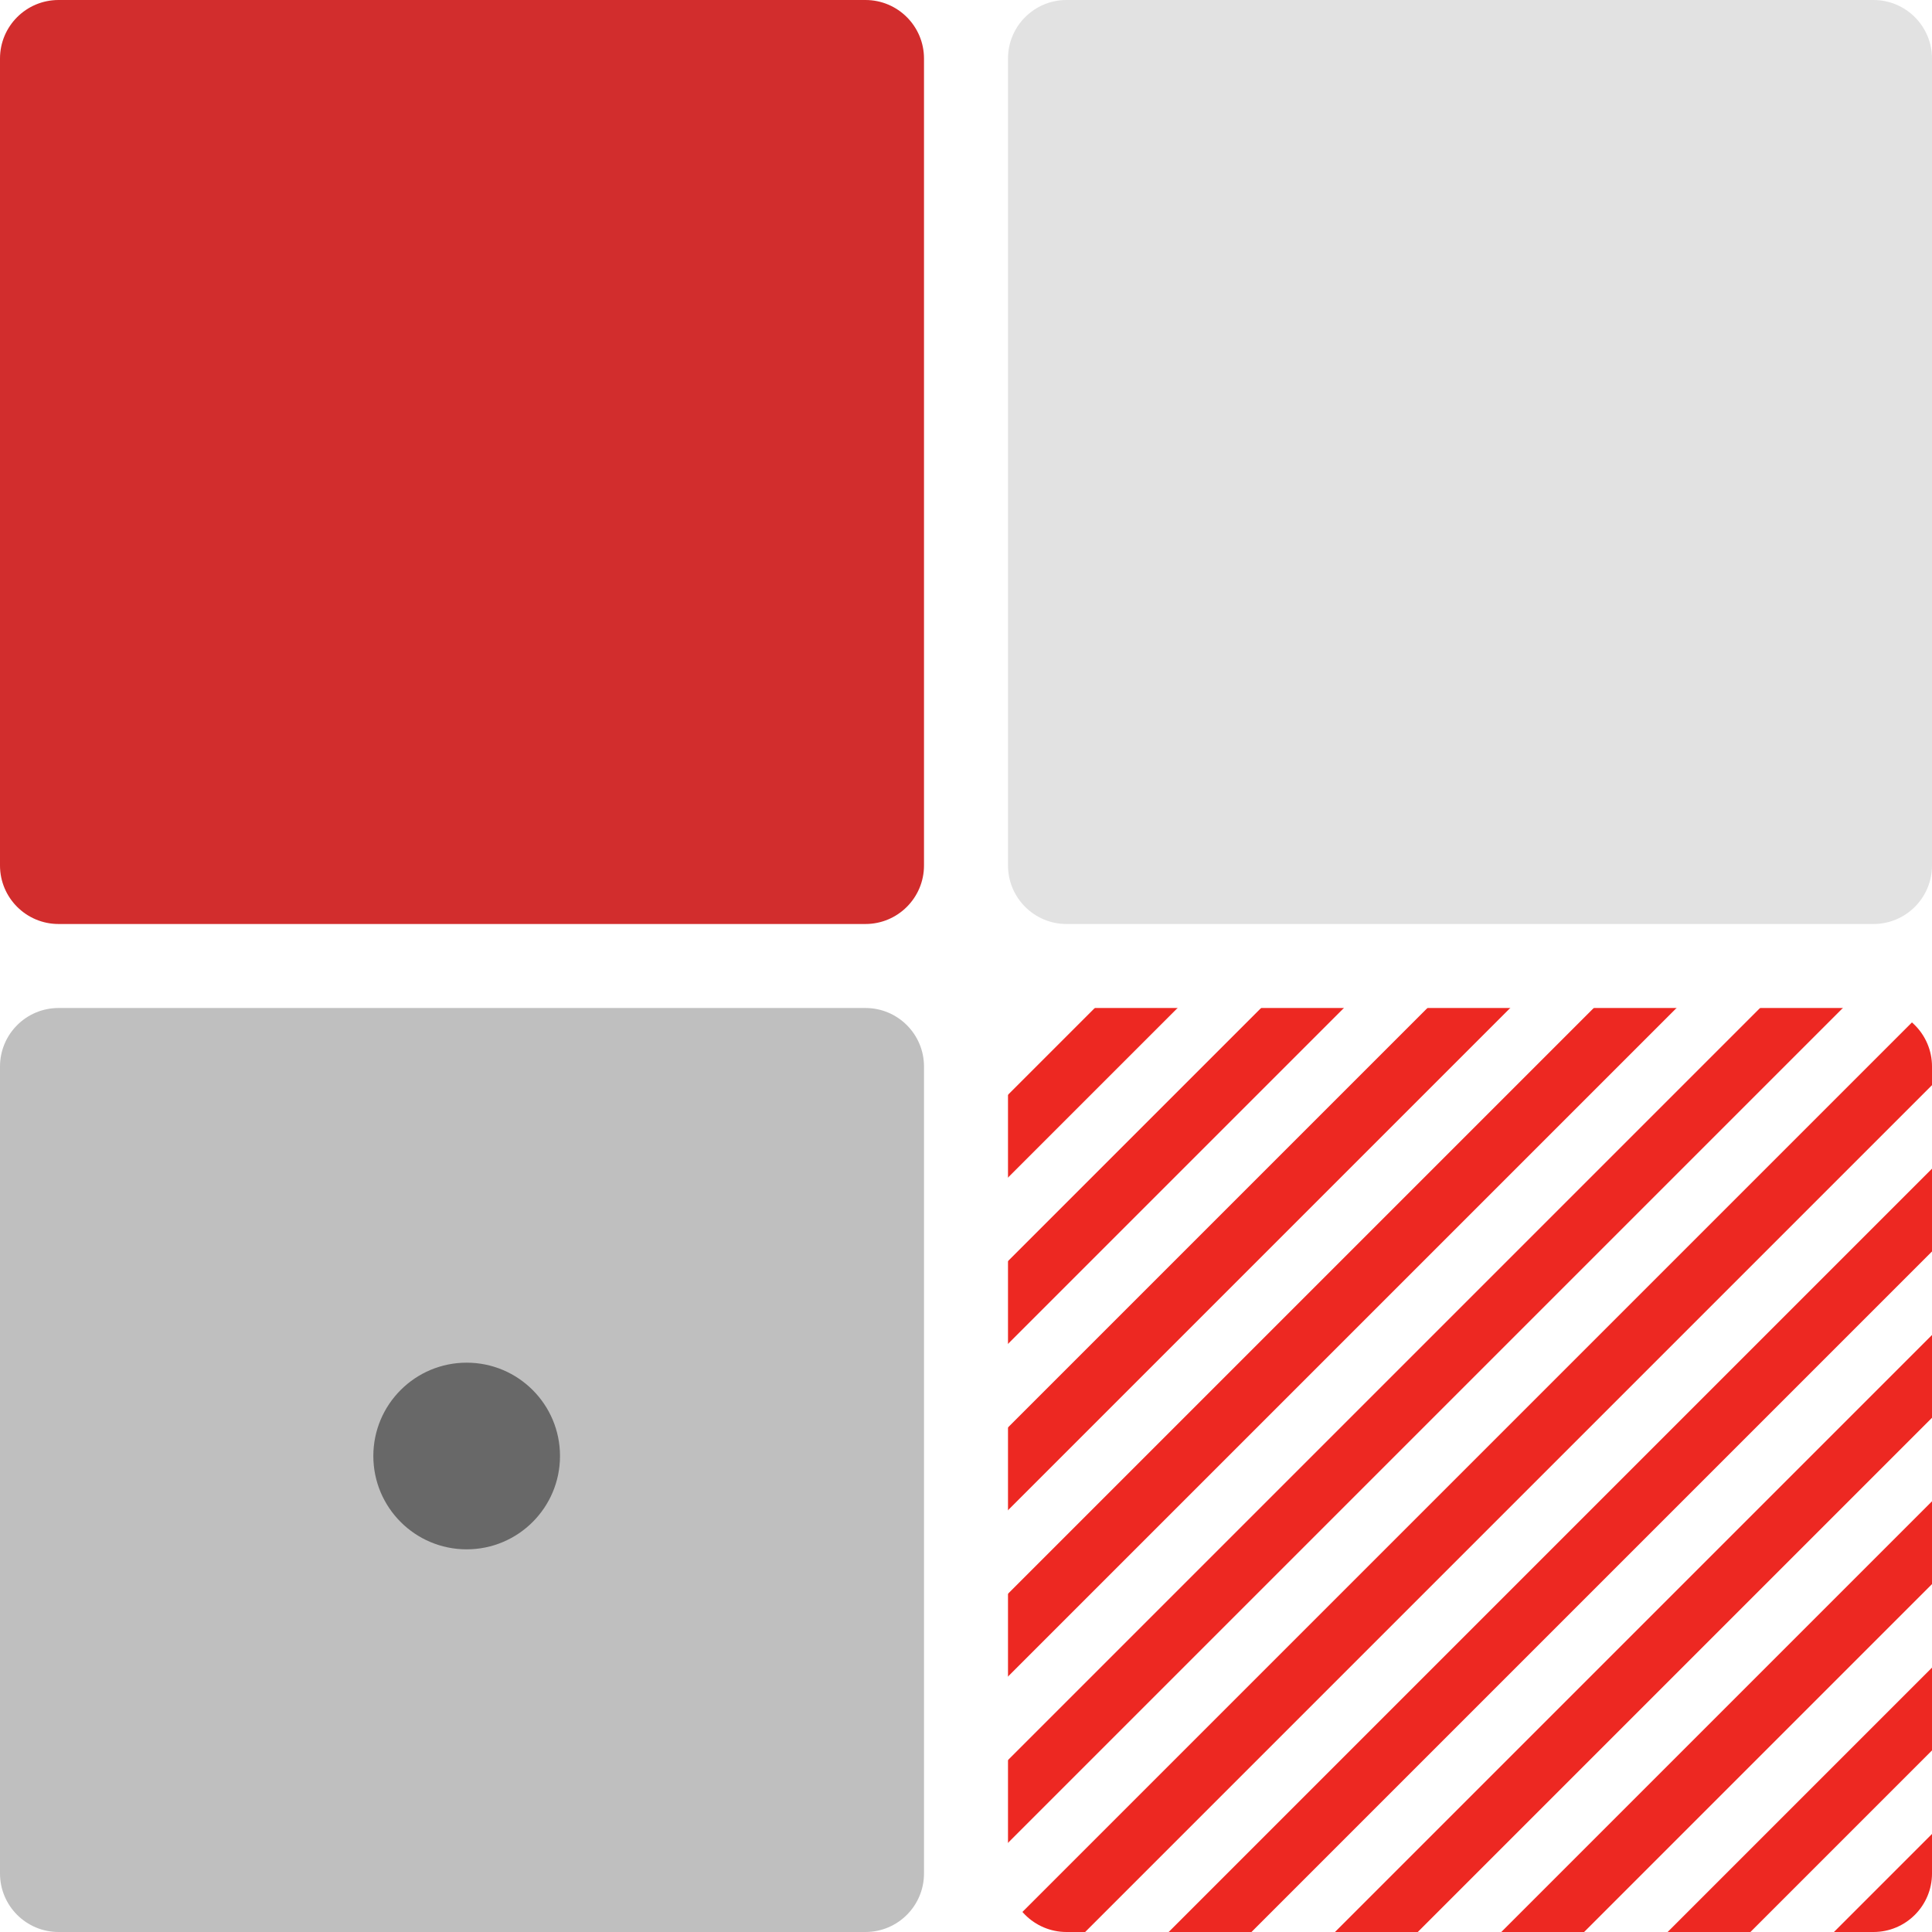
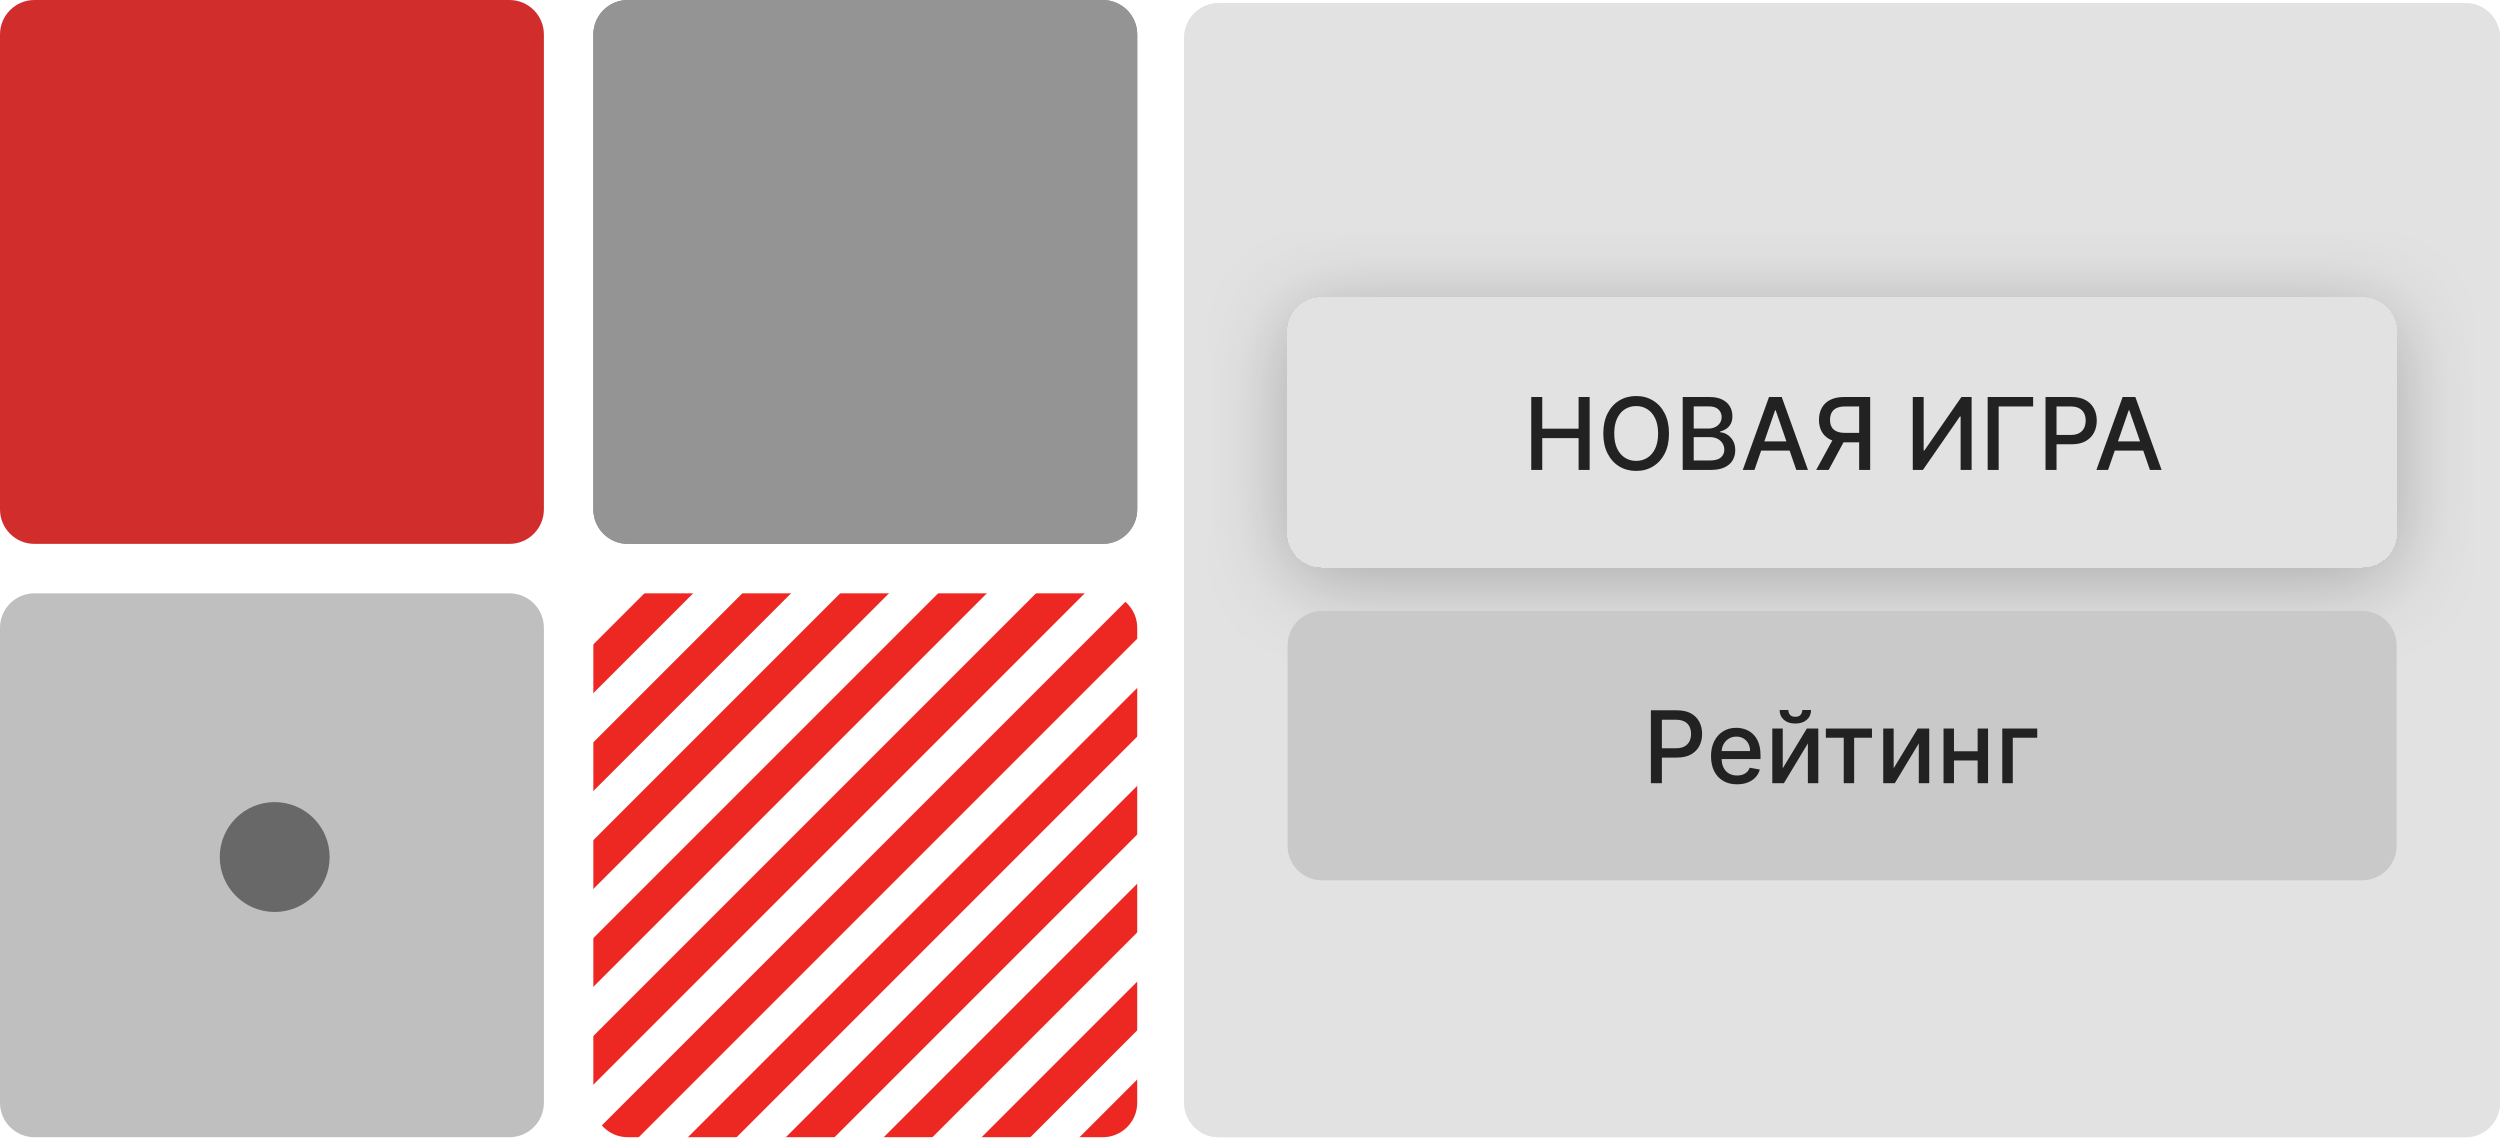
- <svg xmlns="http://www.w3.org/2000/svg" width="363" height="363" viewBox="0 0 363 363" fill="none">
+ <svg xmlns="http://www.w3.org/2000/svg" width="798" height="363" viewBox="0 0 798 363" fill="none">
  <rect width="173.609" height="173.609" rx="11" fill="#D22D2D" />
  <rect y="189.391" width="173.609" height="173.609" rx="11" fill="#BFBFBF" />
  <rect x="189.392" width="173.609" height="173.609" rx="11" fill="#E2E2E2" />
-   <mask id="mask0_2276_418" style="mask-type:alpha" maskUnits="userSpaceOnUse" x="189" y="189" width="174" height="174">
+   <mask id="mask0_2282_77" style="mask-type:alpha" maskUnits="userSpaceOnUse" x="189" y="189" width="174" height="174">
    <rect x="189.392" y="189.391" width="173.609" height="173.609" rx="11" fill="#D7D7D7" />
  </mask>
-   <g mask="url(#mask0_2276_418)">
+   <g mask="url(#mask0_2282_77)">
    <line x1="-74.034" y1="445.65" x2="214.168" y2="157.448" stroke="#ED2822" stroke-width="11" />
    <line x1="-42.786" y1="445.65" x2="245.416" y2="157.448" stroke="#ED2822" stroke-width="11" />
    <line x1="-11.537" y1="445.65" x2="276.665" y2="157.448" stroke="#ED2822" stroke-width="11" />
    <line x1="19.712" y1="445.65" x2="307.914" y2="157.448" stroke="#ED2822" stroke-width="11" />
    <line x1="50.962" y1="445.65" x2="339.164" y2="157.448" stroke="#ED2822" stroke-width="11" />
    <line x1="82.21" y1="445.65" x2="370.412" y2="157.448" stroke="#ED2822" stroke-width="11" />
    <line x1="113.459" y1="445.65" x2="401.661" y2="157.448" stroke="#ED2822" stroke-width="11" />
    <line x1="144.707" y1="445.65" x2="432.909" y2="157.448" stroke="#ED2822" stroke-width="11" />
    <line x1="175.955" y1="445.65" x2="464.157" y2="157.448" stroke="#ED2822" stroke-width="11" />
    <line x1="207.204" y1="445.65" x2="495.406" y2="157.448" stroke="#ED2822" stroke-width="11" />
    <line x1="238.454" y1="445.65" x2="526.656" y2="157.448" stroke="#ED2822" stroke-width="11" />
    <line x1="269.702" y1="445.65" x2="557.904" y2="157.448" stroke="#ED2822" stroke-width="11" />
    <line x1="300.95" y1="445.65" x2="589.152" y2="157.448" stroke="#ED2822" stroke-width="11" />
    <line x1="332.199" y1="445.65" x2="620.401" y2="157.448" stroke="#ED2822" stroke-width="11" />
  </g>
  <circle cx="87.681" cy="273.566" r="17.536" fill="#686868" />
+   <rect x="189.392" width="173.609" height="173.609" rx="11" fill="#949494" />
+   <rect x="189.392" width="173.609" height="173.609" rx="11" fill="#949494" />
+   <rect x="378" y="1" width="420" height="362" rx="11" fill="#E2E2E2" />
+   <g filter="url(#filter0_d_2282_77)">
+     <rect x="411" y="95" width="354" height="86" rx="11" fill="#E2E2E2" />
+   </g>
+   <rect x="411" y="195" width="354" height="86" rx="11" fill="#C9C9C9" />
+   <path d="M488.776 150V126.727H492.287V136.841H503.889V126.727H507.412V150H503.889V139.852H492.287V150H488.776ZM532.741 138.364C532.741 140.848 532.287 142.985 531.378 144.773C530.469 146.553 529.223 147.924 527.639 148.886C526.063 149.841 524.272 150.318 522.264 150.318C520.249 150.318 518.45 149.841 516.866 148.886C515.291 147.924 514.048 146.549 513.139 144.761C512.23 142.973 511.776 140.841 511.776 138.364C511.776 135.879 512.23 133.746 513.139 131.966C514.048 130.178 515.291 128.807 516.866 127.852C518.45 126.89 520.249 126.409 522.264 126.409C524.272 126.409 526.063 126.89 527.639 127.852C529.223 128.807 530.469 130.178 531.378 131.966C532.287 133.746 532.741 135.879 532.741 138.364ZM529.264 138.364C529.264 136.47 528.957 134.875 528.344 133.58C527.738 132.277 526.904 131.292 525.844 130.625C524.791 129.951 523.598 129.614 522.264 129.614C520.923 129.614 519.726 129.951 518.673 130.625C517.62 131.292 516.787 132.277 516.173 133.58C515.567 134.875 515.264 136.47 515.264 138.364C515.264 140.258 515.567 141.856 516.173 143.159C516.787 144.455 517.62 145.439 518.673 146.114C519.726 146.78 520.923 147.114 522.264 147.114C523.598 147.114 524.791 146.78 525.844 146.114C526.904 145.439 527.738 144.455 528.344 143.159C528.957 141.856 529.264 140.258 529.264 138.364ZM537.119 150V126.727H545.642C547.294 126.727 548.661 127 549.744 127.545C550.828 128.083 551.638 128.814 552.176 129.739C552.714 130.655 552.983 131.689 552.983 132.841C552.983 133.811 552.805 134.629 552.449 135.295C552.093 135.955 551.616 136.485 551.017 136.886C550.426 137.28 549.775 137.568 549.062 137.75V137.977C549.835 138.015 550.589 138.265 551.324 138.727C552.066 139.182 552.68 139.83 553.165 140.67C553.65 141.511 553.892 142.534 553.892 143.739C553.892 144.928 553.612 145.996 553.051 146.943C552.498 147.883 551.642 148.629 550.483 149.182C549.324 149.727 547.843 150 546.04 150H537.119ZM540.631 146.989H545.699C547.381 146.989 548.585 146.663 549.312 146.011C550.04 145.36 550.403 144.545 550.403 143.568C550.403 142.833 550.218 142.159 549.847 141.545C549.475 140.932 548.945 140.443 548.256 140.08C547.574 139.716 546.763 139.534 545.824 139.534H540.631V146.989ZM540.631 136.795H545.335C546.123 136.795 546.831 136.644 547.46 136.341C548.097 136.038 548.6 135.614 548.972 135.068C549.35 134.515 549.54 133.864 549.54 133.114C549.54 132.152 549.203 131.345 548.528 130.693C547.854 130.042 546.82 129.716 545.426 129.716H540.631V136.795ZM560.023 150H556.295L564.67 126.727H568.727L577.102 150H573.375L566.795 130.955H566.614L560.023 150ZM560.648 140.886H572.739V143.841H560.648V140.886ZM596.963 150H593.44V129.739H589.031C587.88 129.739 586.944 129.913 586.224 130.261C585.505 130.602 584.978 131.095 584.645 131.739C584.312 132.383 584.145 133.144 584.145 134.023C584.145 134.894 584.312 135.64 584.645 136.261C584.978 136.883 585.501 137.356 586.213 137.682C586.925 138.008 587.853 138.17 588.997 138.17H594.963V141.193H588.668C586.872 141.193 585.376 140.894 584.179 140.295C582.99 139.697 582.096 138.86 581.497 137.784C580.906 136.701 580.611 135.447 580.611 134.023C580.611 132.591 580.906 131.33 581.497 130.239C582.088 129.14 582.978 128.28 584.168 127.659C585.365 127.038 586.861 126.727 588.656 126.727H596.963V150ZM585.474 139.5H589.361L583.713 150H579.724L585.474 139.5ZM610.557 126.727H614.034V143.818H614.25L626.091 126.727H629.341V150H625.83V132.932H625.614L613.795 150H610.557V126.727ZM648.974 126.727V129.75H637.974V150H634.463V126.727H648.974ZM652.932 150V126.727H661.227C663.038 126.727 664.538 127.057 665.727 127.716C666.917 128.375 667.807 129.277 668.398 130.42C668.989 131.557 669.284 132.837 669.284 134.261C669.284 135.693 668.985 136.981 668.386 138.125C667.795 139.261 666.902 140.163 665.705 140.83C664.515 141.489 663.019 141.818 661.216 141.818H655.511V138.841H660.898C662.042 138.841 662.97 138.644 663.682 138.25C664.394 137.848 664.917 137.303 665.25 136.614C665.583 135.924 665.75 135.14 665.75 134.261C665.75 133.383 665.583 132.602 665.25 131.92C664.917 131.239 664.39 130.705 663.67 130.318C662.958 129.932 662.019 129.739 660.852 129.739H656.443V150H652.932ZM672.898 150H669.17L677.545 126.727H681.602L689.977 150H686.25L679.67 130.955H679.489L672.898 150ZM673.523 140.886H685.614V143.841H673.523V140.886Z" fill="#222222" />
+   <path d="M526.963 250V226.727H535.259C537.069 226.727 538.569 227.057 539.759 227.716C540.948 228.375 541.838 229.277 542.429 230.42C543.02 231.557 543.315 232.837 543.315 234.261C543.315 235.693 543.016 236.981 542.418 238.125C541.827 239.261 540.933 240.163 539.736 240.83C538.546 241.489 537.05 241.818 535.247 241.818H529.543V238.841H534.929C536.073 238.841 537.001 238.644 537.713 238.25C538.425 237.848 538.948 237.303 539.281 236.614C539.615 235.924 539.781 235.14 539.781 234.261C539.781 233.383 539.615 232.602 539.281 231.92C538.948 231.239 538.421 230.705 537.702 230.318C536.99 229.932 536.05 229.739 534.884 229.739H530.474V250H526.963ZM554.463 250.352C552.743 250.352 551.262 249.985 550.02 249.25C548.785 248.508 547.83 247.466 547.156 246.125C546.49 244.777 546.156 243.197 546.156 241.386C546.156 239.598 546.49 238.023 547.156 236.659C547.83 235.295 548.77 234.231 549.974 233.466C551.187 232.701 552.603 232.318 554.224 232.318C555.209 232.318 556.164 232.481 557.088 232.807C558.012 233.133 558.842 233.644 559.577 234.341C560.312 235.038 560.891 235.943 561.315 237.057C561.74 238.163 561.952 239.508 561.952 241.091V242.295H548.077V239.75H558.622C558.622 238.856 558.44 238.064 558.077 237.375C557.713 236.678 557.202 236.129 556.543 235.727C555.891 235.326 555.126 235.125 554.247 235.125C553.293 235.125 552.459 235.36 551.747 235.83C551.043 236.292 550.497 236.898 550.111 237.648C549.732 238.39 549.543 239.197 549.543 240.068V242.057C549.543 243.223 549.747 244.216 550.156 245.034C550.573 245.852 551.152 246.477 551.895 246.909C552.637 247.333 553.505 247.545 554.497 247.545C555.141 247.545 555.728 247.455 556.259 247.273C556.789 247.083 557.247 246.803 557.634 246.432C558.02 246.061 558.315 245.602 558.52 245.057L561.736 245.636C561.478 246.583 561.016 247.413 560.349 248.125C559.69 248.83 558.861 249.379 557.861 249.773C556.868 250.159 555.736 250.352 554.463 250.352ZM569.051 245.239L576.744 232.545H580.403V250H577.074V237.295L569.415 250H565.722V232.545H569.051V245.239ZM575.29 226.636H578.085C578.085 227.917 577.631 228.958 576.722 229.761C575.82 230.557 574.6 230.955 573.062 230.955C571.532 230.955 570.316 230.557 569.415 229.761C568.513 228.958 568.062 227.917 568.062 226.636H570.847C570.847 227.205 571.013 227.708 571.347 228.148C571.68 228.58 572.252 228.795 573.062 228.795C573.858 228.795 574.426 228.58 574.767 228.148C575.116 227.716 575.29 227.212 575.29 226.636ZM582.807 235.477V232.545H597.534V235.477H591.841V250H588.523V235.477H582.807ZM604.457 245.239L612.151 232.545H615.81V250H612.48V237.295L604.821 250H601.128V232.545H604.457V245.239ZM632.207 239.807V242.75H622.753V239.807H632.207ZM623.707 232.545V250H620.378V232.545H623.707ZM634.582 232.545V250H631.264V232.545H634.582ZM650.287 232.545V235.477H642.48V250H639.128V232.545H650.287Z" fill="#222222" />
+   <rect x="378" y="1" width="420" height="362" rx="11" fill="#E2E2E2" />
+   <g filter="url(#filter1_d_2282_77)">
+     <rect x="411" y="95" width="354" height="86" rx="11" fill="#E2E2E2" />
+   </g>
+   <path d="M488.776 150V126.727H492.287V136.841H503.889V126.727H507.412V150H503.889V139.852H492.287V150H488.776ZM532.741 138.364C532.741 140.848 532.287 142.985 531.378 144.773C530.469 146.553 529.223 147.924 527.639 148.886C526.063 149.841 524.272 150.318 522.264 150.318C520.249 150.318 518.45 149.841 516.866 148.886C515.291 147.924 514.048 146.549 513.139 144.761C512.23 142.973 511.776 140.841 511.776 138.364C511.776 135.879 512.23 133.746 513.139 131.966C514.048 130.178 515.291 128.807 516.866 127.852C518.45 126.89 520.249 126.409 522.264 126.409C524.272 126.409 526.063 126.89 527.639 127.852C529.223 128.807 530.469 130.178 531.378 131.966C532.287 133.746 532.741 135.879 532.741 138.364ZM529.264 138.364C529.264 136.47 528.957 134.875 528.344 133.58C527.738 132.277 526.904 131.292 525.844 130.625C524.791 129.951 523.598 129.614 522.264 129.614C520.923 129.614 519.726 129.951 518.673 130.625C517.62 131.292 516.787 132.277 516.173 133.58C515.567 134.875 515.264 136.47 515.264 138.364C515.264 140.258 515.567 141.856 516.173 143.159C516.787 144.455 517.62 145.439 518.673 146.114C519.726 146.78 520.923 147.114 522.264 147.114C523.598 147.114 524.791 146.78 525.844 146.114C526.904 145.439 527.738 144.455 528.344 143.159C528.957 141.856 529.264 140.258 529.264 138.364ZM537.119 150V126.727H545.642C547.294 126.727 548.661 127 549.744 127.545C550.828 128.083 551.638 128.814 552.176 129.739C552.714 130.655 552.983 131.689 552.983 132.841C552.983 133.811 552.805 134.629 552.449 135.295C552.093 135.955 551.616 136.485 551.017 136.886C550.426 137.28 549.775 137.568 549.062 137.75V137.977C549.835 138.015 550.589 138.265 551.324 138.727C552.066 139.182 552.68 139.83 553.165 140.67C553.65 141.511 553.892 142.534 553.892 143.739C553.892 144.928 553.612 145.996 553.051 146.943C552.498 147.883 551.642 148.629 550.483 149.182C549.324 149.727 547.843 150 546.04 150H537.119ZM540.631 146.989H545.699C547.381 146.989 548.585 146.663 549.312 146.011C550.04 145.36 550.403 144.545 550.403 143.568C550.403 142.833 550.218 142.159 549.847 141.545C549.475 140.932 548.945 140.443 548.256 140.08C547.574 139.716 546.763 139.534 545.824 139.534H540.631V146.989ZM540.631 136.795H545.335C546.123 136.795 546.831 136.644 547.46 136.341C548.097 136.038 548.6 135.614 548.972 135.068C549.35 134.515 549.54 133.864 549.54 133.114C549.54 132.152 549.203 131.345 548.528 130.693C547.854 130.042 546.82 129.716 545.426 129.716H540.631V136.795ZM560.023 150H556.295L564.67 126.727H568.727L577.102 150H573.375L566.795 130.955H566.614L560.023 150ZM560.648 140.886H572.739V143.841H560.648V140.886ZM596.963 150H593.44V129.739H589.031C587.88 129.739 586.944 129.913 586.224 130.261C585.505 130.602 584.978 131.095 584.645 131.739C584.312 132.383 584.145 133.144 584.145 134.023C584.145 134.894 584.312 135.64 584.645 136.261C584.978 136.883 585.501 137.356 586.213 137.682C586.925 138.008 587.853 138.17 588.997 138.17H594.963V141.193H588.668C586.872 141.193 585.376 140.894 584.179 140.295C582.99 139.697 582.096 138.86 581.497 137.784C580.906 136.701 580.611 135.447 580.611 134.023C580.611 132.591 580.906 131.33 581.497 130.239C582.088 129.14 582.978 128.28 584.168 127.659C585.365 127.038 586.861 126.727 588.656 126.727H596.963V150ZM585.474 139.5H589.361L583.713 150H579.724L585.474 139.5ZM610.557 126.727H614.034V143.818H614.25L626.091 126.727H629.341V150H625.83V132.932H625.614L613.795 150H610.557V126.727ZM648.974 126.727V129.75H637.974V150H634.463V126.727H648.974ZM652.932 150V126.727H661.227C663.038 126.727 664.538 127.057 665.727 127.716C666.917 128.375 667.807 129.277 668.398 130.42C668.989 131.557 669.284 132.837 669.284 134.261C669.284 135.693 668.985 136.981 668.386 138.125C667.795 139.261 666.902 140.163 665.705 140.83C664.515 141.489 663.019 141.818 661.216 141.818H655.511V138.841H660.898C662.042 138.841 662.97 138.644 663.682 138.25C664.394 137.848 664.917 137.303 665.25 136.614C665.583 135.924 665.75 135.14 665.75 134.261C665.75 133.383 665.583 132.602 665.25 131.92C664.917 131.239 664.39 130.705 663.67 130.318C662.958 129.932 662.019 129.739 660.852 129.739H656.443V150H652.932ZM672.898 150H669.17L677.545 126.727H681.602L689.977 150H686.25L679.67 130.955H679.489L672.898 150ZM673.523 140.886H685.614V143.841H673.523V140.886Z" fill="#222222" />
+   <rect x="411" y="195" width="354" height="86" rx="11" fill="#C9C9C9" />
+   <path d="M526.963 250V226.727H535.259C537.069 226.727 538.569 227.057 539.759 227.716C540.948 228.375 541.838 229.277 542.429 230.42C543.02 231.557 543.315 232.837 543.315 234.261C543.315 235.693 543.016 236.981 542.418 238.125C541.827 239.261 540.933 240.163 539.736 240.83C538.546 241.489 537.05 241.818 535.247 241.818H529.543V238.841H534.929C536.073 238.841 537.001 238.644 537.713 238.25C538.425 237.848 538.948 237.303 539.281 236.614C539.615 235.924 539.781 235.14 539.781 234.261C539.781 233.383 539.615 232.602 539.281 231.92C538.948 231.239 538.421 230.705 537.702 230.318C536.99 229.932 536.05 229.739 534.884 229.739H530.474V250H526.963ZM554.463 250.352C552.743 250.352 551.262 249.985 550.02 249.25C548.785 248.508 547.83 247.466 547.156 246.125C546.49 244.777 546.156 243.197 546.156 241.386C546.156 239.598 546.49 238.023 547.156 236.659C547.83 235.295 548.77 234.231 549.974 233.466C551.187 232.701 552.603 232.318 554.224 232.318C555.209 232.318 556.164 232.481 557.088 232.807C558.012 233.133 558.842 233.644 559.577 234.341C560.312 235.038 560.891 235.943 561.315 237.057C561.74 238.163 561.952 239.508 561.952 241.091V242.295H548.077V239.75H558.622C558.622 238.856 558.44 238.064 558.077 237.375C557.713 236.678 557.202 236.129 556.543 235.727C555.891 235.326 555.126 235.125 554.247 235.125C553.293 235.125 552.459 235.36 551.747 235.83C551.043 236.292 550.497 236.898 550.111 237.648C549.732 238.39 549.543 239.197 549.543 240.068V242.057C549.543 243.223 549.747 244.216 550.156 245.034C550.573 245.852 551.152 246.477 551.895 246.909C552.637 247.333 553.505 247.545 554.497 247.545C555.141 247.545 555.728 247.455 556.259 247.273C556.789 247.083 557.247 246.803 557.634 246.432C558.02 246.061 558.315 245.602 558.52 245.057L561.736 245.636C561.478 246.583 561.016 247.413 560.349 248.125C559.69 248.83 558.861 249.379 557.861 249.773C556.868 250.159 555.736 250.352 554.463 250.352ZM569.051 245.239L576.744 232.545H580.403V250H577.074V237.295L569.415 250H565.722V232.545H569.051V245.239ZM575.29 226.636H578.085C578.085 227.917 577.631 228.958 576.722 229.761C575.82 230.557 574.6 230.955 573.062 230.955C571.532 230.955 570.316 230.557 569.415 229.761C568.513 228.958 568.062 227.917 568.062 226.636H570.847C570.847 227.205 571.013 227.708 571.347 228.148C571.68 228.58 572.252 228.795 573.062 228.795C573.858 228.795 574.426 228.58 574.767 228.148C575.116 227.716 575.29 227.212 575.29 226.636ZM582.807 235.477V232.545H597.534V235.477H591.841V250H588.523V235.477H582.807ZM604.457 245.239L612.151 232.545H615.81V250H612.48V237.295L604.821 250H601.128V232.545H604.457V245.239ZM632.207 239.807V242.75H622.753V239.807H632.207ZM623.707 232.545V250H620.378V232.545H623.707ZM634.582 232.545V250H631.264V232.545H634.582ZM650.287 232.545V235.477H642.48V250H639.128V232.545H650.287Z" fill="#222222" />
+   <defs>
+     <filter id="filter0_d_2282_77" x="386" y="74" width="404" height="136" filterUnits="userSpaceOnUse" color-interpolation-filters="sRGB">
+       <feFlood flood-opacity="0" result="BackgroundImageFix" />
+       <feColorMatrix in="SourceAlpha" type="matrix" values="0 0 0 0 0 0 0 0 0 0 0 0 0 0 0 0 0 0 127 0" result="hardAlpha" />
+       <feOffset dy="4" />
+       <feGaussianBlur stdDeviation="12.5" />
+       <feComposite in2="hardAlpha" operator="out" />
+       <feColorMatrix type="matrix" values="0 0 0 0 0 0 0 0 0 0 0 0 0 0 0 0 0 0 0.25 0" />
+       <feBlend mode="normal" in2="BackgroundImageFix" result="effect1_dropShadow_2282_77" />
+       <feBlend mode="normal" in="SourceGraphic" in2="effect1_dropShadow_2282_77" result="shape" />
+     </filter>
+     <filter id="filter1_d_2282_77" x="386" y="74" width="404" height="136" filterUnits="userSpaceOnUse" color-interpolation-filters="sRGB">
+       <feFlood flood-opacity="0" result="BackgroundImageFix" />
+       <feColorMatrix in="SourceAlpha" type="matrix" values="0 0 0 0 0 0 0 0 0 0 0 0 0 0 0 0 0 0 127 0" result="hardAlpha" />
+       <feOffset dy="4" />
+       <feGaussianBlur stdDeviation="12.5" />
+       <feComposite in2="hardAlpha" operator="out" />
+       <feColorMatrix type="matrix" values="0 0 0 0 0 0 0 0 0 0 0 0 0 0 0 0 0 0 0.25 0" />
+       <feBlend mode="normal" in2="BackgroundImageFix" result="effect1_dropShadow_2282_77" />
+       <feBlend mode="normal" in="SourceGraphic" in2="effect1_dropShadow_2282_77" result="shape" />
+     </filter>
+   </defs>
</svg>
